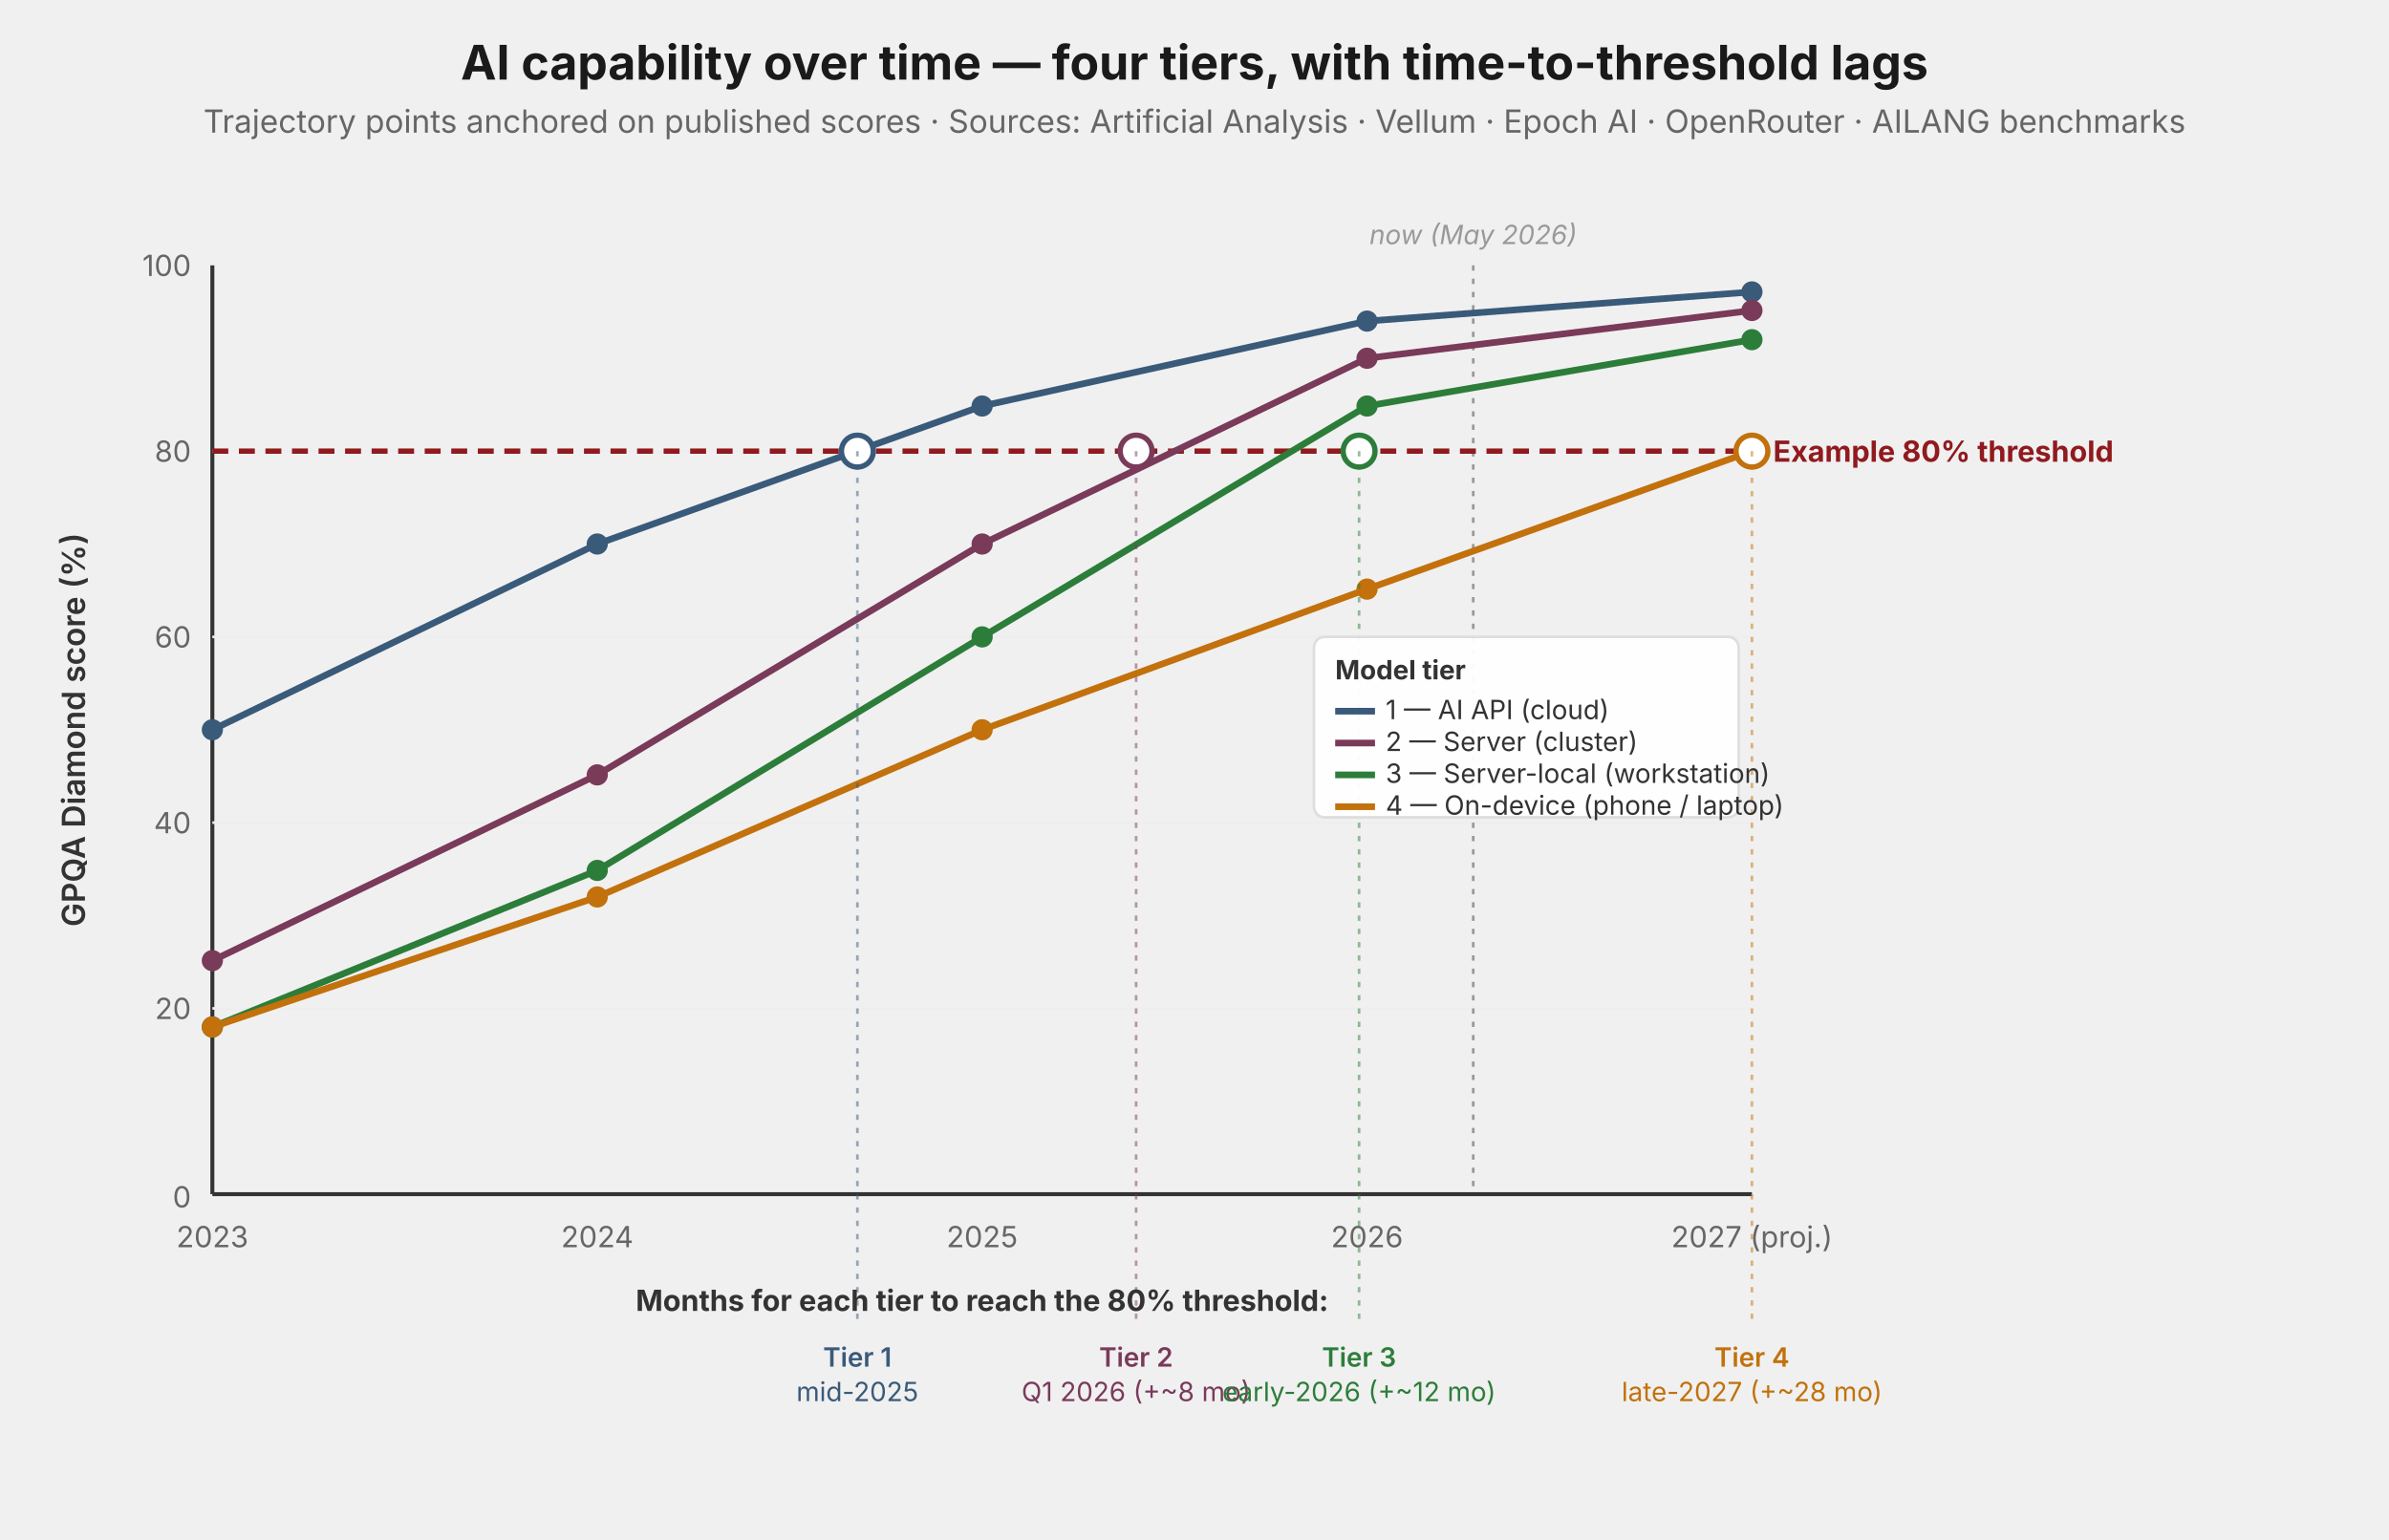
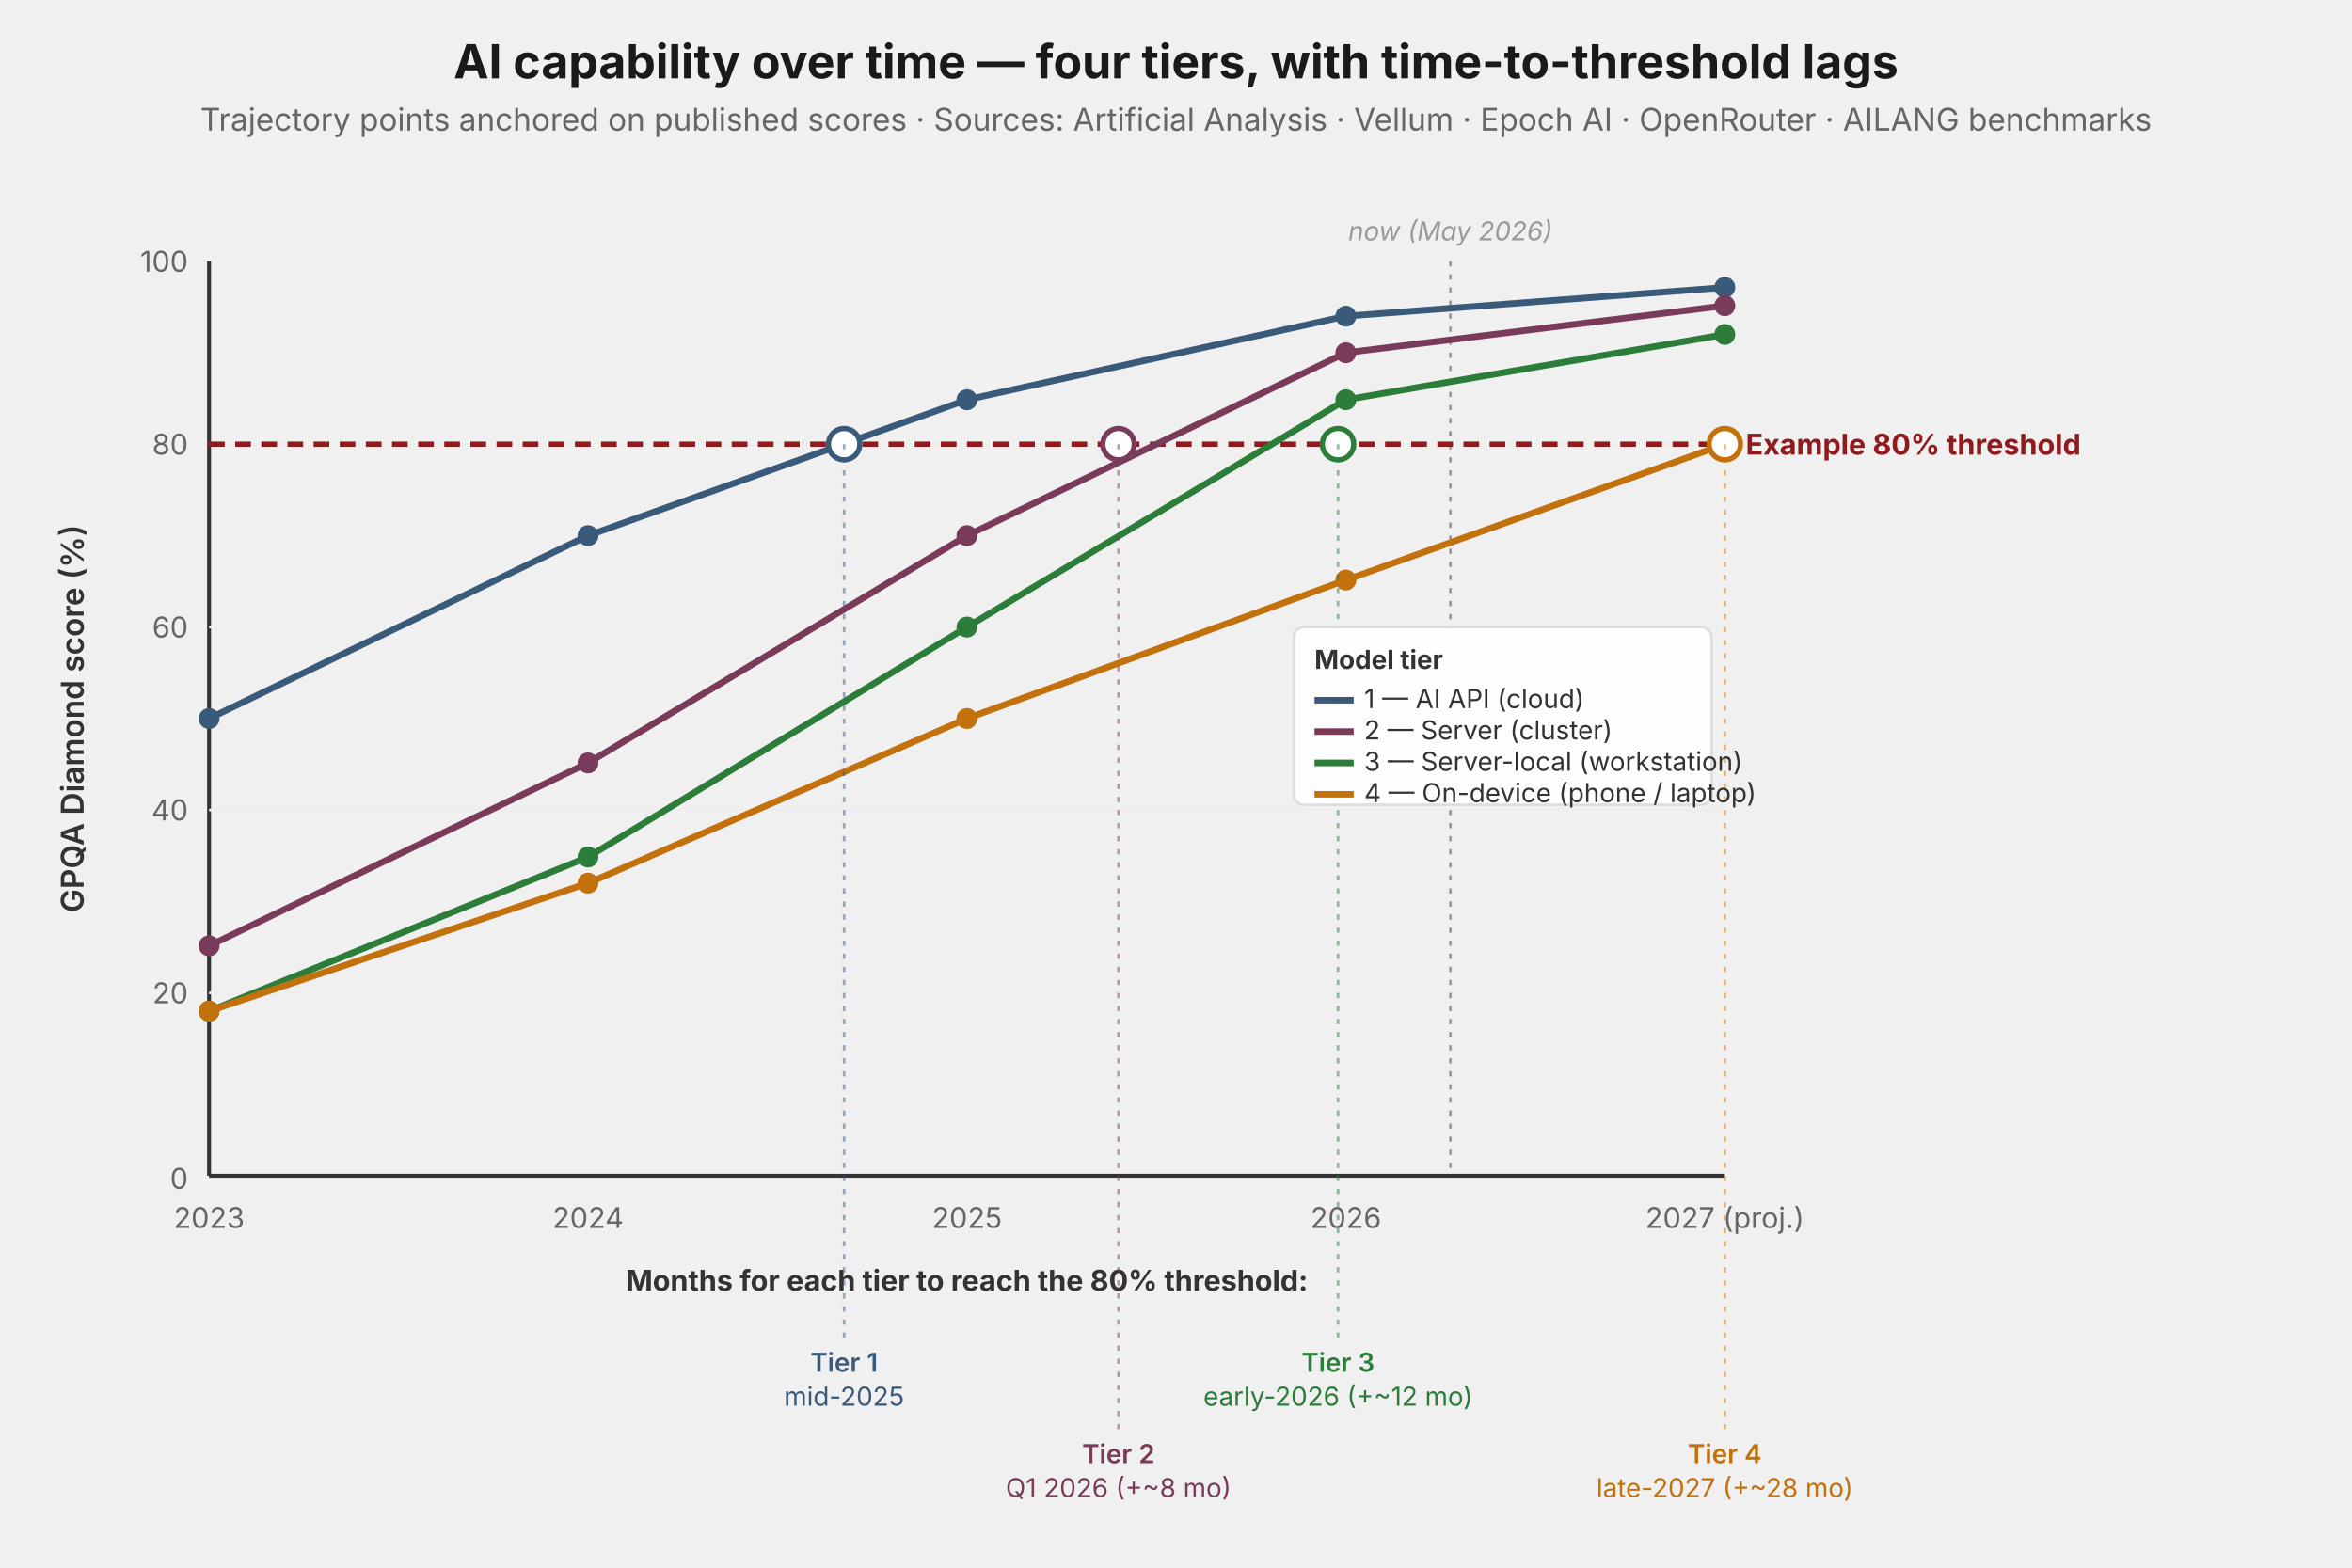
- <svg xmlns="http://www.w3.org/2000/svg" viewBox="0 0 900 580" font-family="Inter, -apple-system, BlinkMacSystemFont, system-ui, sans-serif" role="img" aria-label="Plot of AI capability over time across four model tiers showing time lag for each tier to reach the cloud-frontier threshold">
+ <svg xmlns="http://www.w3.org/2000/svg" viewBox="0 0 900 600" font-family="Inter, -apple-system, BlinkMacSystemFont, system-ui, sans-serif" role="img" aria-label="Plot of AI capability over time across four model tiers showing time lag for each tier to reach the cloud-frontier threshold">
  <text x="450" y="30" text-anchor="middle" font-size="18" font-weight="700" fill="#1a1a1a">
    AI capability over time — four tiers, with time-to-threshold lags
  </text>
  <text x="450" y="50" text-anchor="middle" font-size="12" fill="#666">
    Trajectory points anchored on published scores · Sources: Artificial Analysis · Vellum · Epoch AI · OpenRouter · AILANG benchmarks
  </text>
  <line x1="80" y1="450" x2="660" y2="450" stroke="#333" stroke-width="1.5" />
  <line x1="80" y1="100" x2="80" y2="450" stroke="#333" stroke-width="1.5" />
  <line x1="80" y1="380" x2="660" y2="380" stroke="#eee" stroke-width="1" />
  <line x1="80" y1="310" x2="660" y2="310" stroke="#eee" stroke-width="1" />
  <line x1="80" y1="240" x2="660" y2="240" stroke="#eee" stroke-width="1" />
  <line x1="80" y1="170" x2="660" y2="170" stroke="#eee" stroke-width="1" />
  <text x="72" y="455" text-anchor="end" font-size="11" fill="#666">0</text>
  <text x="72" y="384" text-anchor="end" font-size="11" fill="#666">20</text>
  <text x="72" y="314" text-anchor="end" font-size="11" fill="#666">40</text>
  <text x="72" y="244" text-anchor="end" font-size="11" fill="#666">60</text>
  <text x="72" y="174" text-anchor="end" font-size="11" fill="#666">80</text>
  <text x="72" y="104" text-anchor="end" font-size="11" fill="#666">100</text>
  <text x="32" y="275" text-anchor="middle" font-size="12" fill="#333" font-weight="600" transform="rotate(-90 32 275)">
    GPQA Diamond score (%)
  </text>
  <text x="80" y="470" text-anchor="middle" font-size="11" fill="#666">2023</text>
  <text x="225" y="470" text-anchor="middle" font-size="11" fill="#666">2024</text>
  <text x="370" y="470" text-anchor="middle" font-size="11" fill="#666">2025</text>
  <text x="515" y="470" text-anchor="middle" font-size="11" fill="#666">2026</text>
  <text x="660" y="470" text-anchor="middle" font-size="11" fill="#666">2027 (proj.)</text>
  <line x1="555" y1="100" x2="555" y2="450" stroke="#999" stroke-width="1" stroke-dasharray="2,3" />
  <text x="555" y="92" text-anchor="middle" font-size="10" fill="#999" font-style="italic">now (May 2026)</text>
  <line x1="80" y1="170" x2="660" y2="170" stroke="#901a1e" stroke-width="2" stroke-dasharray="6,4" />
  <text x="668" y="174" font-size="11" fill="#901a1e" font-weight="700">
    Example 80% threshold
  </text>
  <polyline points="80,275 225,205 370,153 515,121 660,110" fill="none" stroke="#3a5a7a" stroke-width="2.5" />
  <circle cx="80" cy="275" r="4" fill="#3a5a7a" />
  <circle cx="225" cy="205" r="4" fill="#3a5a7a" />
  <circle cx="370" cy="153" r="4" fill="#3a5a7a" />
  <circle cx="515" cy="121" r="4" fill="#3a5a7a" />
  <circle cx="660" cy="110" r="4" fill="#3a5a7a" />
  <polyline points="80,362 225,292 370,205 515,135 660,117" fill="none" stroke="#7a3a5a" stroke-width="2.5" />
  <circle cx="80" cy="362" r="4" fill="#7a3a5a" />
  <circle cx="225" cy="292" r="4" fill="#7a3a5a" />
  <circle cx="370" cy="205" r="4" fill="#7a3a5a" />
  <circle cx="515" cy="135" r="4" fill="#7a3a5a" />
  <circle cx="660" cy="117" r="4" fill="#7a3a5a" />
  <polyline points="80,387 225,328 370,240 515,153 660,128" fill="none" stroke="#2d7d3a" stroke-width="2.5" />
  <circle cx="80" cy="387" r="4" fill="#2d7d3a" />
  <circle cx="225" cy="328" r="4" fill="#2d7d3a" />
  <circle cx="370" cy="240" r="4" fill="#2d7d3a" />
  <circle cx="515" cy="153" r="4" fill="#2d7d3a" />
  <circle cx="660" cy="128" r="4" fill="#2d7d3a" />
  <polyline points="80,387 225,338 370,275 515,222 660,170" fill="none" stroke="#c2710c" stroke-width="2.5" />
  <circle cx="80" cy="387" r="4" fill="#c2710c" />
  <circle cx="225" cy="338" r="4" fill="#c2710c" />
  <circle cx="370" cy="275" r="4" fill="#c2710c" />
  <circle cx="515" cy="222" r="4" fill="#c2710c" />
  <circle cx="660" cy="170" r="4" fill="#c2710c" />
  <circle cx="323" cy="170" r="6" fill="#ffffff" stroke="#3a5a7a" stroke-width="2" />
  <circle cx="428" cy="170" r="6" fill="#ffffff" stroke="#7a3a5a" stroke-width="2" />
  <circle cx="512" cy="170" r="6" fill="#ffffff" stroke="#2d7d3a" stroke-width="2" />
  <circle cx="660" cy="170" r="6" fill="#ffffff" stroke="#c2710c" stroke-width="2" />
-   <line x1="323" y1="170" x2="323" y2="500" stroke="#3a5a7a" stroke-width="1" stroke-dasharray="2,3" opacity="0.5" />
-   <text x="323" y="515" text-anchor="middle" font-size="10" fill="#3a5a7a" font-weight="600">Tier 1</text>
-   <text x="323" y="528" text-anchor="middle" font-size="10" fill="#3a5a7a">mid-2025</text>
-   <line x1="428" y1="170" x2="428" y2="500" stroke="#7a3a5a" stroke-width="1" stroke-dasharray="2,3" opacity="0.5" />
-   <text x="428" y="515" text-anchor="middle" font-size="10" fill="#7a3a5a" font-weight="600">Tier 2</text>
-   <text x="428" y="528" text-anchor="middle" font-size="10" fill="#7a3a5a">Q1 2026 (+~8 mo)</text>
-   <line x1="512" y1="170" x2="512" y2="500" stroke="#2d7d3a" stroke-width="1" stroke-dasharray="2,3" opacity="0.5" />
-   <text x="512" y="515" text-anchor="middle" font-size="10" fill="#2d7d3a" font-weight="600">Tier 3</text>
-   <text x="512" y="528" text-anchor="middle" font-size="10" fill="#2d7d3a">early-2026 (+~12 mo)</text>
-   <line x1="660" y1="170" x2="660" y2="500" stroke="#c2710c" stroke-width="1" stroke-dasharray="2,3" opacity="0.5" />
-   <text x="660" y="515" text-anchor="middle" font-size="10" fill="#c2710c" font-weight="600">Tier 4</text>
-   <text x="660" y="528" text-anchor="middle" font-size="10" fill="#c2710c">late-2027 (+~28 mo)</text>
  <text x="370" y="494" text-anchor="middle" font-size="11" fill="#333" font-weight="700">
    Months for each tier to reach the 80% threshold:
  </text>
+   <line x1="323" y1="170" x2="323" y2="513" stroke="#3a5a7a" stroke-width="1" stroke-dasharray="2,3" opacity="0.5" />
+   <text x="323" y="525" text-anchor="middle" font-size="10" fill="#3a5a7a" font-weight="600">Tier 1</text>
+   <text x="323" y="538" text-anchor="middle" font-size="10" fill="#3a5a7a">mid-2025</text>
+   <line x1="512" y1="170" x2="512" y2="513" stroke="#2d7d3a" stroke-width="1" stroke-dasharray="2,3" opacity="0.5" />
+   <text x="512" y="525" text-anchor="middle" font-size="10" fill="#2d7d3a" font-weight="600">Tier 3</text>
+   <text x="512" y="538" text-anchor="middle" font-size="10" fill="#2d7d3a">early-2026 (+~12 mo)</text>
+   <line x1="428" y1="170" x2="428" y2="548" stroke="#7a3a5a" stroke-width="1" stroke-dasharray="2,3" opacity="0.5" />
+   <text x="428" y="560" text-anchor="middle" font-size="10" fill="#7a3a5a" font-weight="600">Tier 2</text>
+   <text x="428" y="573" text-anchor="middle" font-size="10" fill="#7a3a5a">Q1 2026 (+~8 mo)</text>
+   <line x1="660" y1="170" x2="660" y2="548" stroke="#c2710c" stroke-width="1" stroke-dasharray="2,3" opacity="0.5" />
+   <text x="660" y="560" text-anchor="middle" font-size="10" fill="#c2710c" font-weight="600">Tier 4</text>
+   <text x="660" y="573" text-anchor="middle" font-size="10" fill="#c2710c">late-2027 (+~28 mo)</text>
  <defs>
    <marker id="arrow" markerWidth="10" markerHeight="10" refX="9" refY="3" orient="auto" markerUnits="strokeWidth">
      <path d="M0,0 L0,6 L9,3 z" fill="#666" />
    </marker>
  </defs>
  <rect x="495" y="240" width="160" height="68" fill="#ffffff" stroke="#ddd" stroke-width="1" rx="4" opacity="0.95" />
  <text x="503" y="256" font-size="10" font-weight="700" fill="#333">Model tier</text>
  <line x1="503" y1="268" x2="518" y2="268" stroke="#3a5a7a" stroke-width="2.5" />
  <text x="522" y="271" font-size="10" fill="#333">1 — AI API (cloud)</text>
  <line x1="503" y1="280" x2="518" y2="280" stroke="#7a3a5a" stroke-width="2.5" />
  <text x="522" y="283" font-size="10" fill="#333">2 — Server (cluster)</text>
  <line x1="503" y1="292" x2="518" y2="292" stroke="#2d7d3a" stroke-width="2.5" />
  <text x="522" y="295" font-size="10" fill="#333">3 — Server-local (workstation)</text>
  <line x1="503" y1="304" x2="518" y2="304" stroke="#c2710c" stroke-width="2.5" />
  <text x="522" y="307" font-size="10" fill="#333">4 — On-device (phone / laptop)</text>
</svg>
